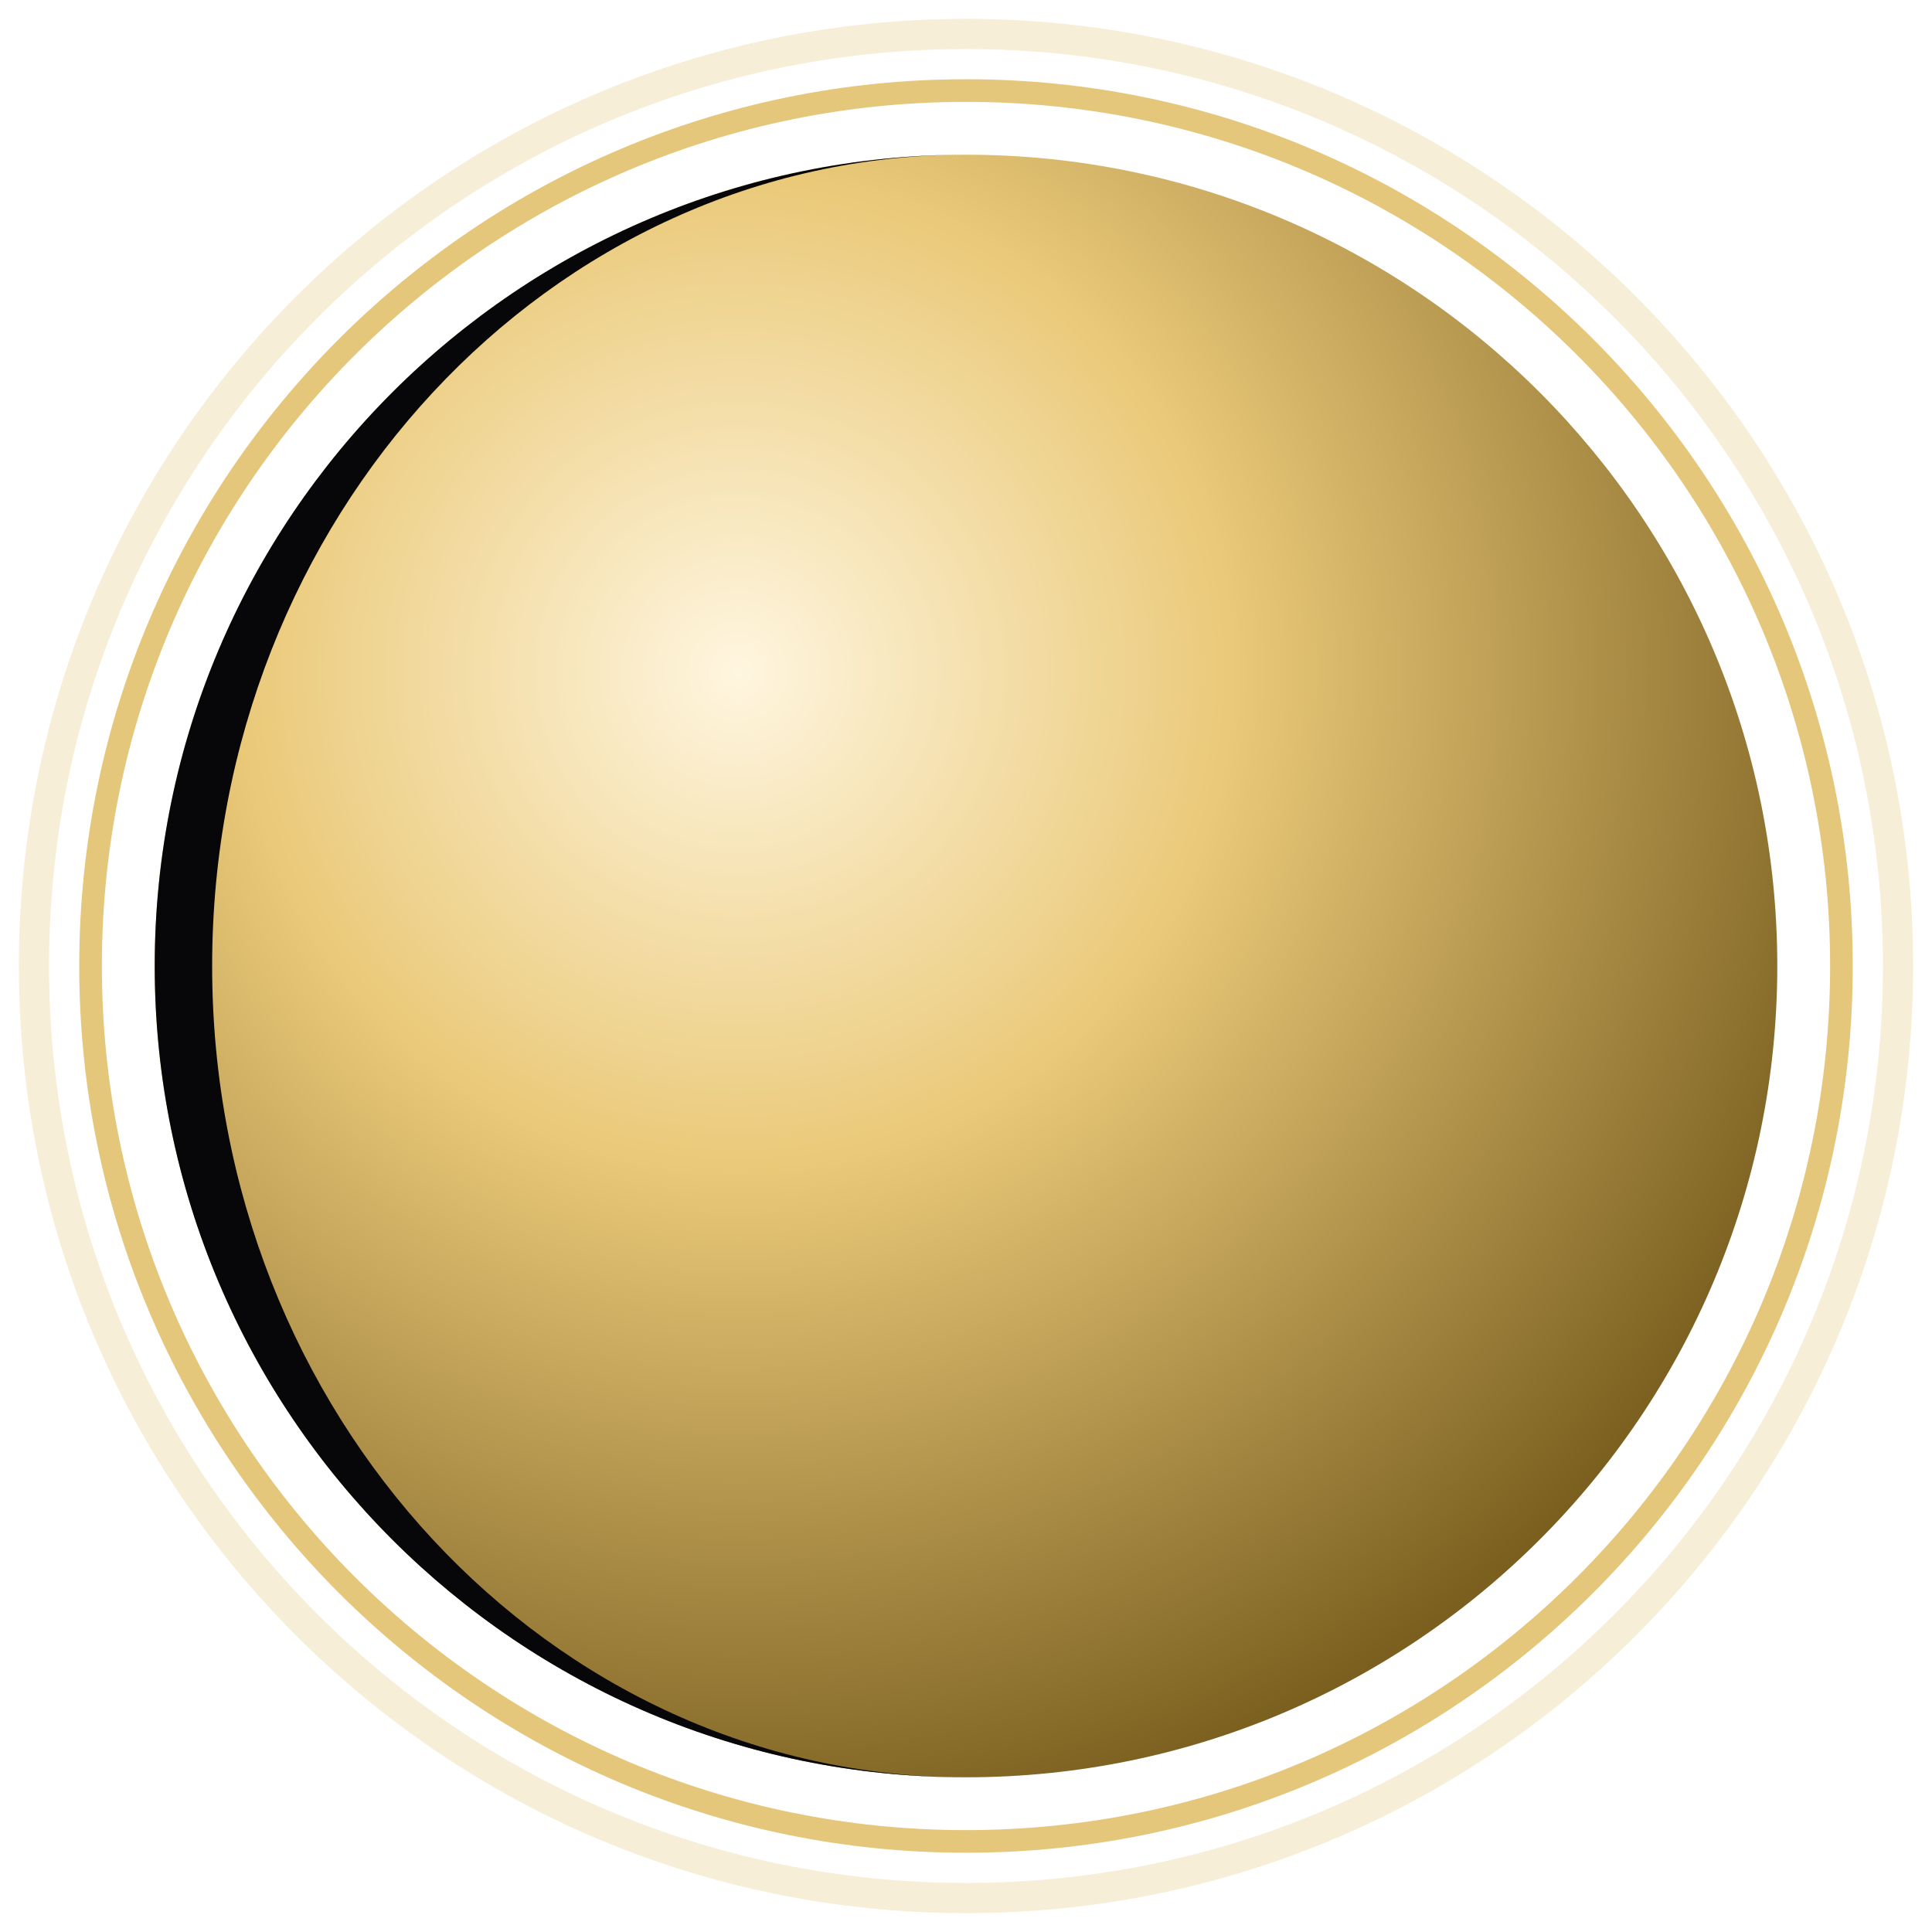
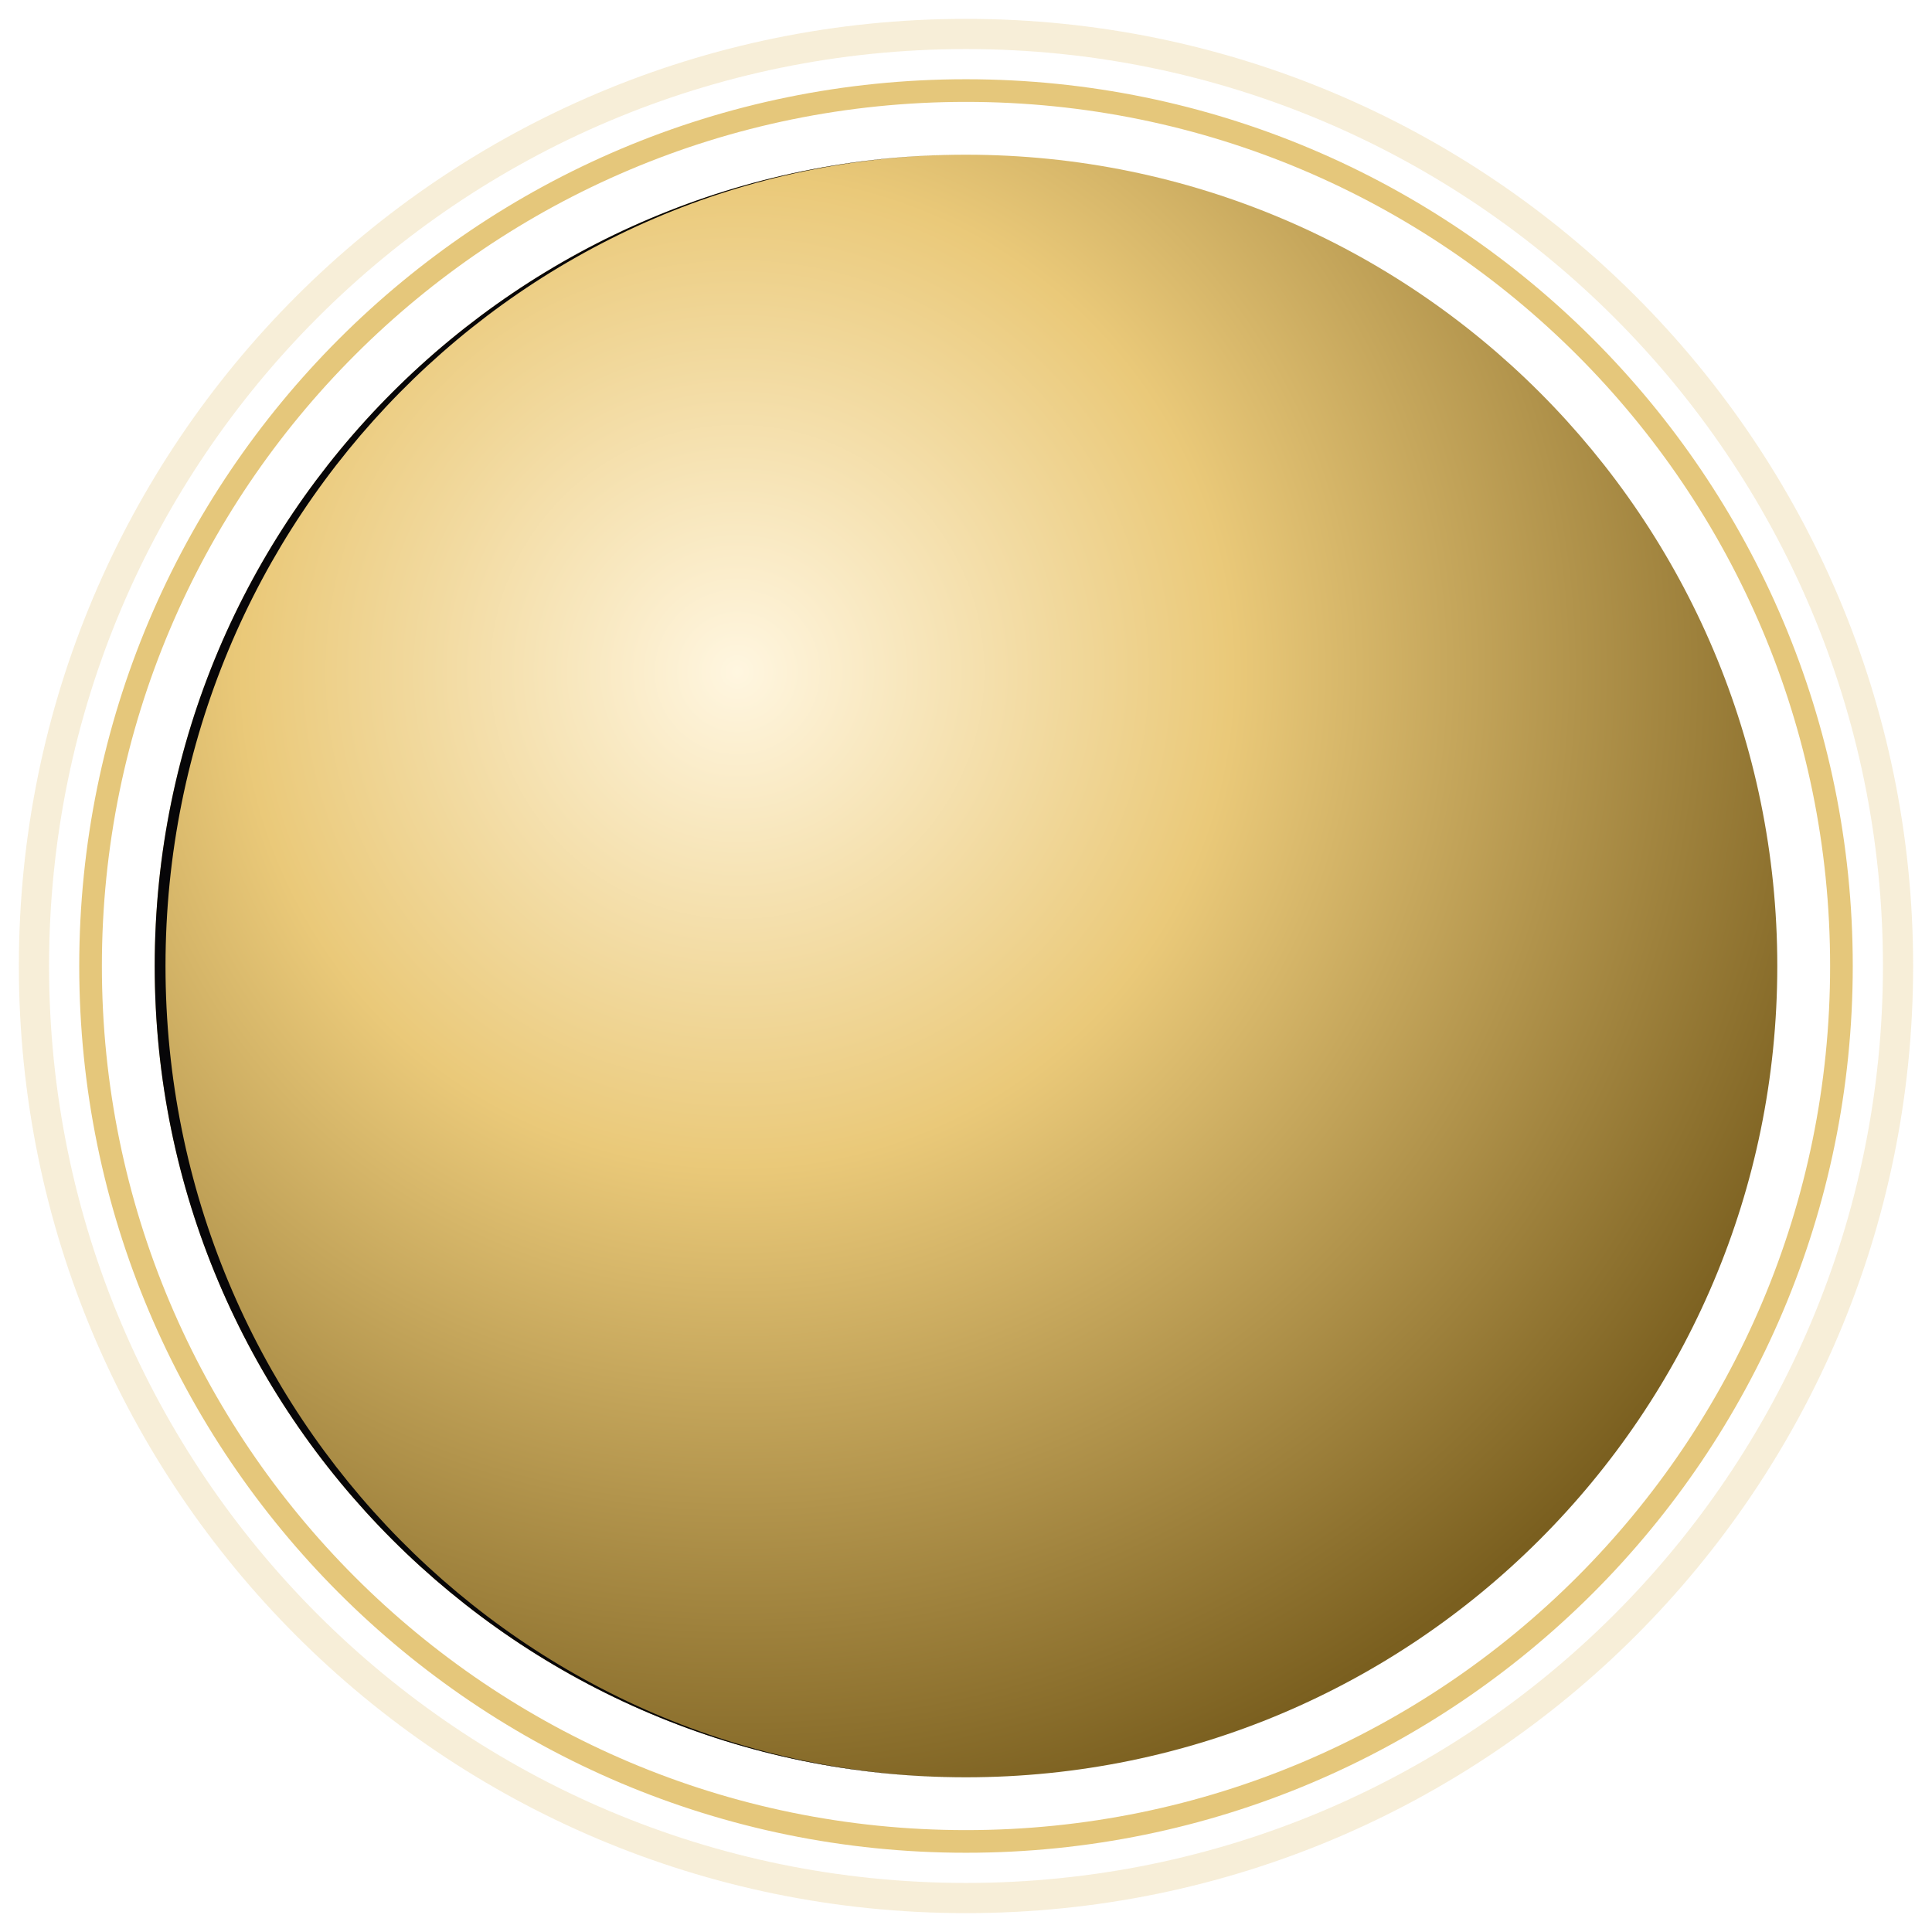
<svg xmlns="http://www.w3.org/2000/svg" viewBox="0 0 512 512" width="512" height="512">
  <defs>
    <radialGradient id="moonGold" cx="36%" cy="32%" r="72%">
      <stop offset="0%" stop-color="#FFF6E0" />
      <stop offset="42%" stop-color="#EAC979" />
      <stop offset="100%" stop-color="#7A5F1F" />
    </radialGradient>
  </defs>
  <circle cx="256" cy="256" r="215" fill="url(#moonGold)" />
-   <path d="M 256 41 A 215 215 0 0 0 256 471 A 199.78 215 0 0 1 256 41 Z" fill="#070608" fill-opacity="1.0" />
+   <path d="M 256 41 A 215 215 0 0 0 256 471 A 212.139 215 0 0 1 256 41 Z" fill="#070608" fill-opacity="1.0" />
  <circle cx="256" cy="256" r="247" fill="none" stroke="#E5C77B" stroke-opacity="0.3" stroke-width="8.0" />
  <circle cx="256" cy="256" r="232" fill="none" stroke="#E5C77B" stroke-opacity="1.0" stroke-width="6.0" />
</svg>
